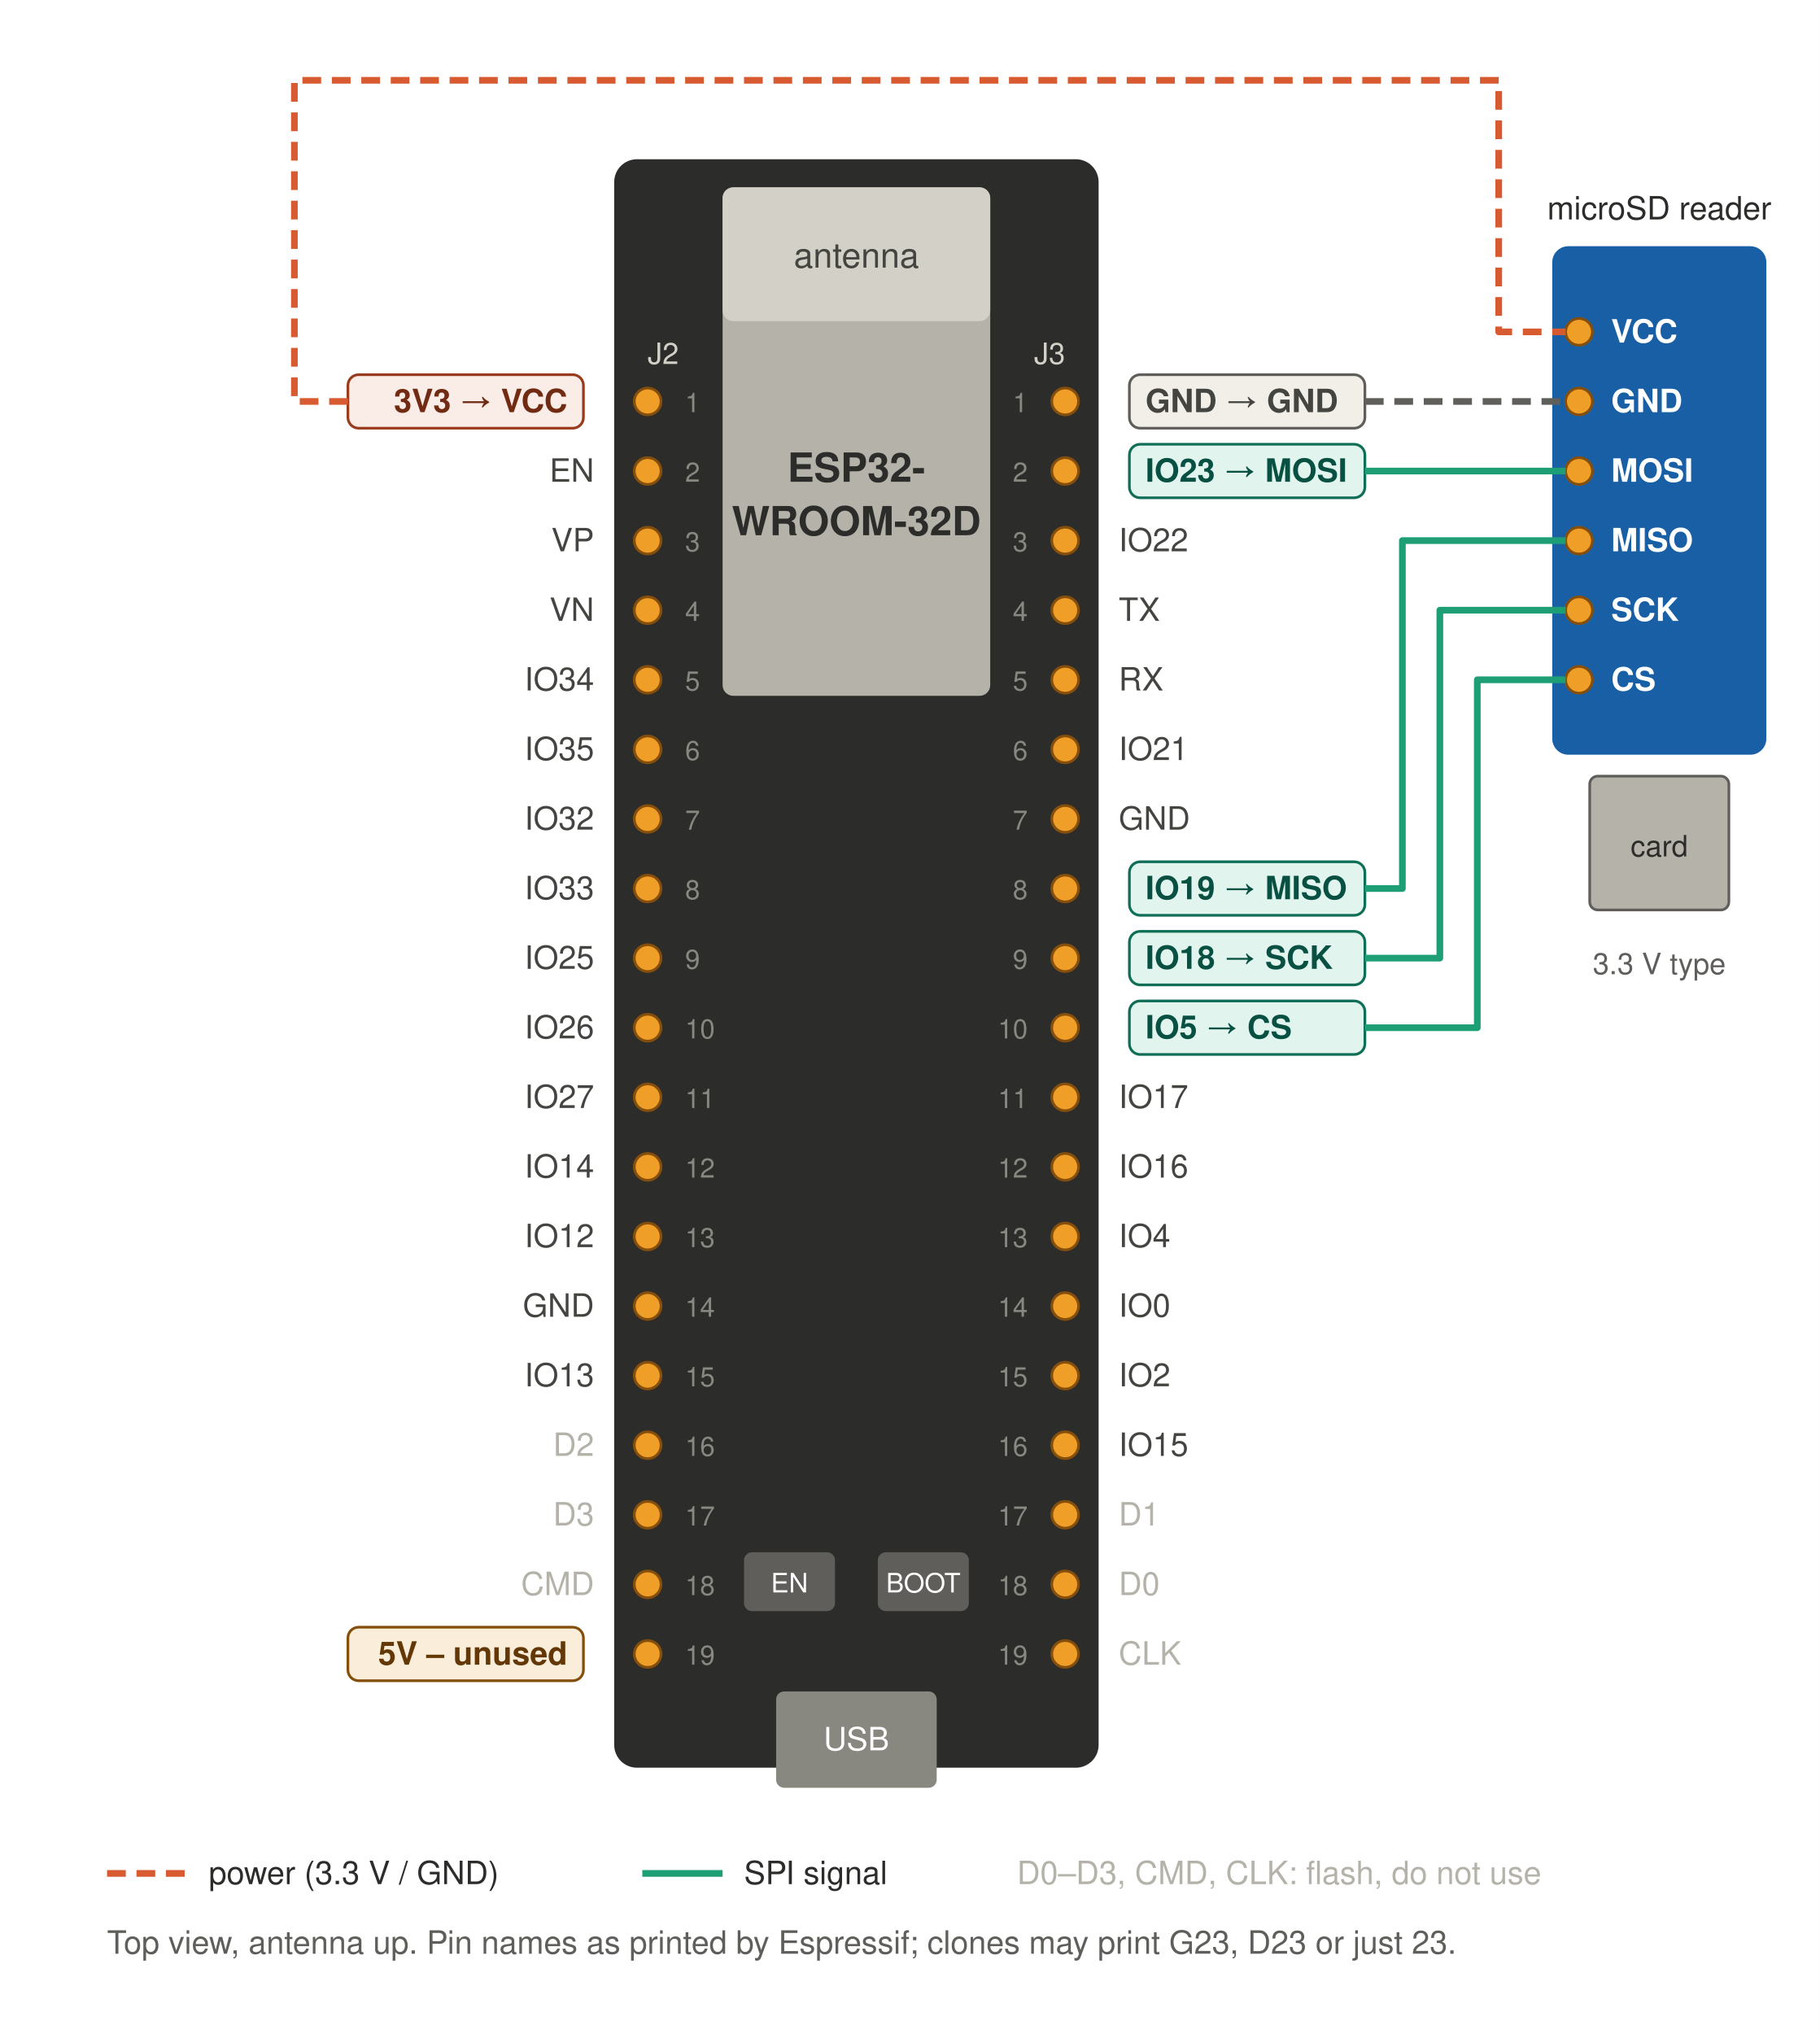
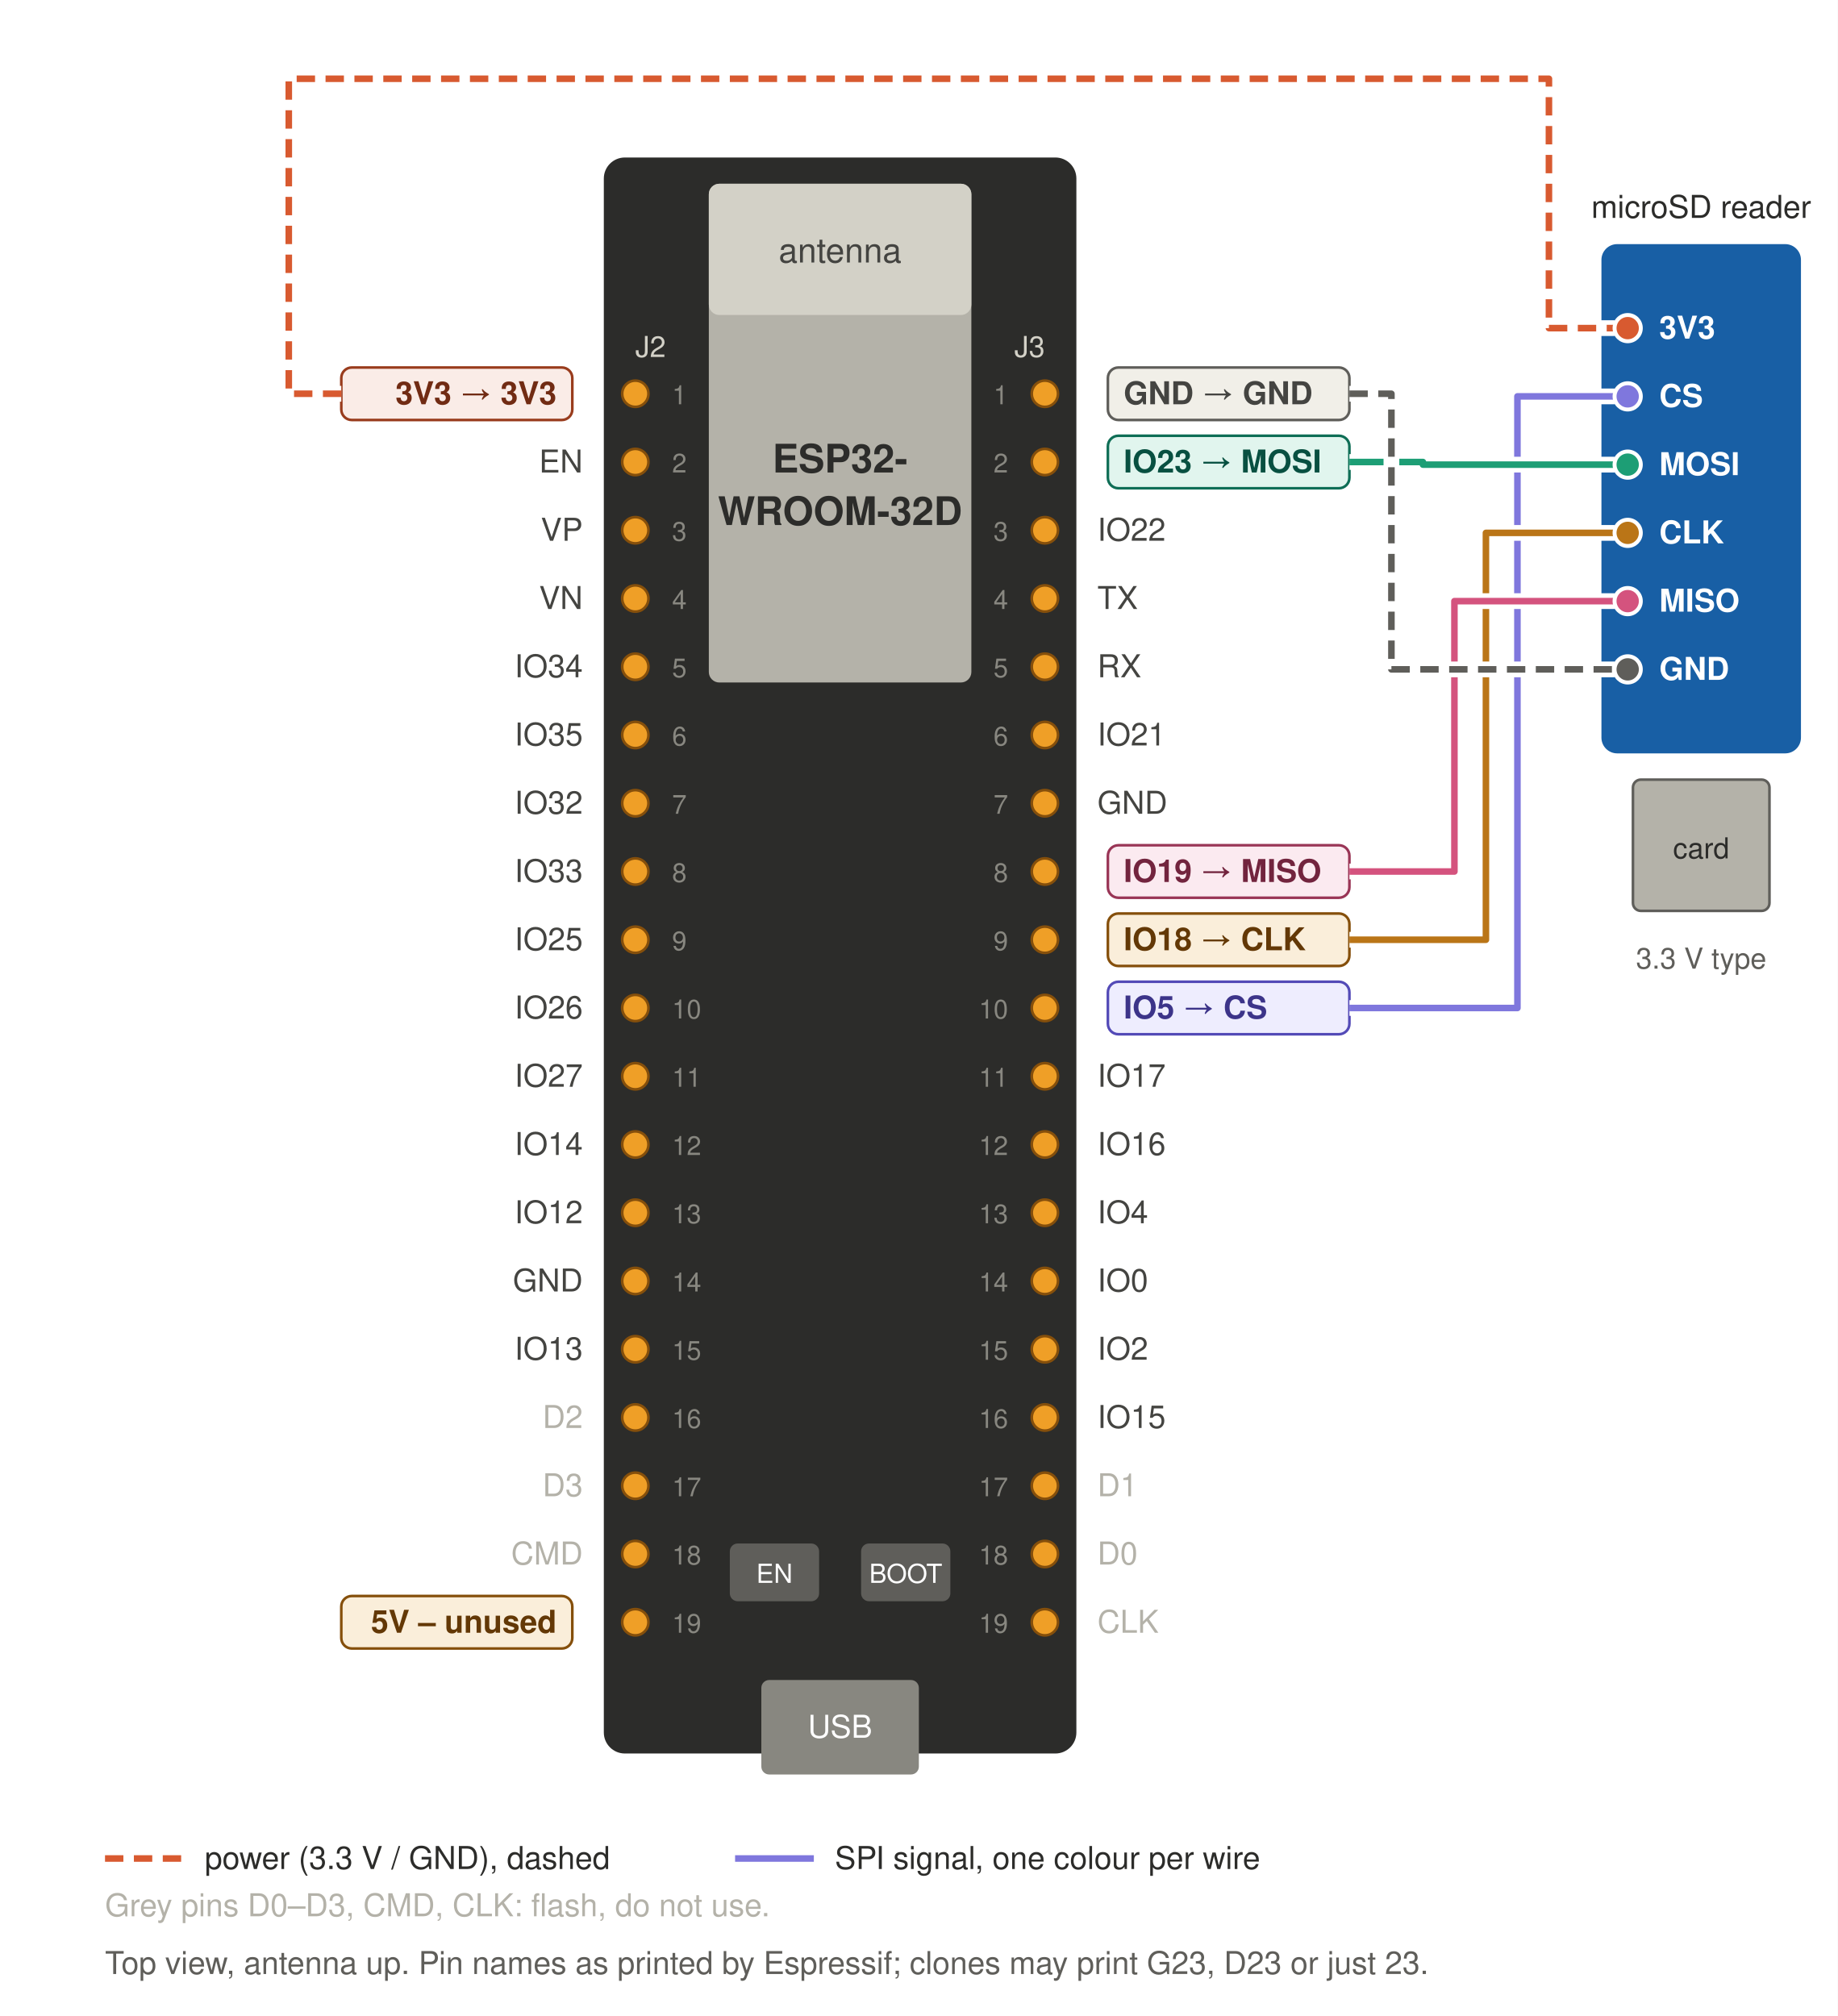
- <svg xmlns="http://www.w3.org/2000/svg" width="680" height="760" viewBox="0 0 680 760" font-family="Helvetica, Arial, sans-serif">
-   <rect width="680" height="760" fill="#ffffff" />
-   <rect x="230" y="60" width="180" height="600" rx="8" fill="#2C2C2A" stroke="#2C2C2A" />
+ <svg xmlns="http://www.w3.org/2000/svg" width="700" height="768" viewBox="0 0 700 768" font-family="Helvetica, Arial, sans-serif">
+   <rect width="700" height="768" fill="#ffffff" />
+   <rect x="230" y="60" width="180" height="608" rx="8" fill="#2C2C2A" />
  <rect x="270" y="70" width="100" height="190" rx="4" fill="#B4B2A9" />
  <rect x="270" y="70" width="100" height="50" rx="4" fill="#D3D1C7" />
  <text x="320.0" y="100" font-size="13" text-anchor="middle" fill="#444441">antenna</text>
  <text x="320.0" y="180" font-size="15" font-weight="bold" text-anchor="middle" fill="#2C2C2A">ESP32-</text>
  <text x="320.0" y="200" font-size="15" font-weight="bold" text-anchor="middle" fill="#2C2C2A">WROOM-32D</text>
-   <rect x="290.0" y="632" width="60" height="36" rx="3" fill="#888780" />
-   <text x="320.0" y="654" font-size="12" text-anchor="middle" fill="#ffffff">USB</text>
-   <rect x="278" y="580" width="34" height="22" rx="3" fill="#5F5E5A" />
-   <text x="295" y="595" font-size="10" text-anchor="middle" fill="#fff">EN</text>
-   <rect x="328" y="580" width="34" height="22" rx="3" fill="#5F5E5A" />
-   <text x="345" y="595" font-size="10" text-anchor="middle" fill="#fff">BOOT</text>
+   <rect x="290.0" y="640" width="60" height="36" rx="3" fill="#888780" />
+   <text x="320.0" y="662" font-size="12" text-anchor="middle" fill="#ffffff">USB</text>
+   <rect x="278" y="588" width="34" height="22" rx="3" fill="#5F5E5A" />
+   <text x="295" y="603" font-size="10" text-anchor="middle" fill="#fff">EN</text>
+   <rect x="328" y="588" width="34" height="22" rx="3" fill="#5F5E5A" />
+   <text x="345" y="603" font-size="10" text-anchor="middle" fill="#fff">BOOT</text>
  <text x="242" y="136" font-size="11" fill="#D3D1C7">J2</text>
  <text x="398" y="136" font-size="11" text-anchor="end" fill="#D3D1C7">J3</text>
  <circle cx="242" cy="150" r="5" fill="#EF9F27" stroke="#854F0B" stroke-width="1" />
  <circle cx="398" cy="150" r="5" fill="#EF9F27" stroke="#854F0B" stroke-width="1" />
-   <rect x="130" y="140" width="88" height="20" rx="4" fill="#FAECE7" stroke="#993C1D" stroke-width="1" />
-   <text x="212" y="154" font-size="12" font-weight="bold" text-anchor="end" fill="#712B13">3V3 → VCC</text>
  <text x="256" y="154" font-size="10" fill="#888780">1</text>
  <text x="384" y="154" font-size="10" text-anchor="end" fill="#888780">1</text>
-   <rect x="422" y="140" width="88" height="20" rx="4" fill="#F1EFE8" stroke="#5F5E5A" stroke-width="1" />
+   <rect x="130" y="140" width="88" height="20" rx="4" fill="#FAECE7" stroke="#993C1D" stroke-width="1" />
+   <text x="212" y="154" font-size="12" font-weight="bold" text-anchor="end" fill="#712B13">3V3 → 3V3</text>
+   <rect x="422" y="140" width="92" height="20" rx="4" fill="#F1EFE8" stroke="#5F5E5A" stroke-width="1" />
  <text x="428" y="154" font-size="12" font-weight="bold" text-anchor="start" fill="#444441">GND → GND</text>
  <circle cx="242" cy="176" r="5" fill="#EF9F27" stroke="#854F0B" stroke-width="1" />
  <circle cx="398" cy="176" r="5" fill="#EF9F27" stroke="#854F0B" stroke-width="1" />
-   <text x="222" y="180" font-size="12" text-anchor="end" fill="#444441">EN</text>
  <text x="256" y="180" font-size="10" fill="#888780">2</text>
  <text x="384" y="180" font-size="10" text-anchor="end" fill="#888780">2</text>
-   <rect x="422" y="166" width="88" height="20" rx="4" fill="#E1F5EE" stroke="#0F6E56" stroke-width="1" />
+   <text x="222" y="180" font-size="12" text-anchor="end" fill="#444441">EN</text>
+   <rect x="422" y="166" width="92" height="20" rx="4" fill="#E1F5EE" stroke="#0F6E56" stroke-width="1" />
  <text x="428" y="180" font-size="12" font-weight="bold" text-anchor="start" fill="#085041">IO23 → MOSI</text>
  <circle cx="242" cy="202" r="5" fill="#EF9F27" stroke="#854F0B" stroke-width="1" />
  <circle cx="398" cy="202" r="5" fill="#EF9F27" stroke="#854F0B" stroke-width="1" />
-   <text x="222" y="206" font-size="12" text-anchor="end" fill="#444441">VP</text>
  <text x="256" y="206" font-size="10" fill="#888780">3</text>
  <text x="384" y="206" font-size="10" text-anchor="end" fill="#888780">3</text>
+   <text x="222" y="206" font-size="12" text-anchor="end" fill="#444441">VP</text>
  <text x="418" y="206" font-size="12" fill="#444441">IO22</text>
  <circle cx="242" cy="228" r="5" fill="#EF9F27" stroke="#854F0B" stroke-width="1" />
  <circle cx="398" cy="228" r="5" fill="#EF9F27" stroke="#854F0B" stroke-width="1" />
-   <text x="222" y="232" font-size="12" text-anchor="end" fill="#444441">VN</text>
  <text x="256" y="232" font-size="10" fill="#888780">4</text>
  <text x="384" y="232" font-size="10" text-anchor="end" fill="#888780">4</text>
+   <text x="222" y="232" font-size="12" text-anchor="end" fill="#444441">VN</text>
  <text x="418" y="232" font-size="12" fill="#444441">TX</text>
  <circle cx="242" cy="254" r="5" fill="#EF9F27" stroke="#854F0B" stroke-width="1" />
  <circle cx="398" cy="254" r="5" fill="#EF9F27" stroke="#854F0B" stroke-width="1" />
-   <text x="222" y="258" font-size="12" text-anchor="end" fill="#444441">IO34</text>
  <text x="256" y="258" font-size="10" fill="#888780">5</text>
  <text x="384" y="258" font-size="10" text-anchor="end" fill="#888780">5</text>
+   <text x="222" y="258" font-size="12" text-anchor="end" fill="#444441">IO34</text>
  <text x="418" y="258" font-size="12" fill="#444441">RX</text>
  <circle cx="242" cy="280" r="5" fill="#EF9F27" stroke="#854F0B" stroke-width="1" />
  <circle cx="398" cy="280" r="5" fill="#EF9F27" stroke="#854F0B" stroke-width="1" />
-   <text x="222" y="284" font-size="12" text-anchor="end" fill="#444441">IO35</text>
  <text x="256" y="284" font-size="10" fill="#888780">6</text>
  <text x="384" y="284" font-size="10" text-anchor="end" fill="#888780">6</text>
+   <text x="222" y="284" font-size="12" text-anchor="end" fill="#444441">IO35</text>
  <text x="418" y="284" font-size="12" fill="#444441">IO21</text>
  <circle cx="242" cy="306" r="5" fill="#EF9F27" stroke="#854F0B" stroke-width="1" />
  <circle cx="398" cy="306" r="5" fill="#EF9F27" stroke="#854F0B" stroke-width="1" />
-   <text x="222" y="310" font-size="12" text-anchor="end" fill="#444441">IO32</text>
  <text x="256" y="310" font-size="10" fill="#888780">7</text>
  <text x="384" y="310" font-size="10" text-anchor="end" fill="#888780">7</text>
+   <text x="222" y="310" font-size="12" text-anchor="end" fill="#444441">IO32</text>
  <text x="418" y="310" font-size="12" fill="#444441">GND</text>
  <circle cx="242" cy="332" r="5" fill="#EF9F27" stroke="#854F0B" stroke-width="1" />
  <circle cx="398" cy="332" r="5" fill="#EF9F27" stroke="#854F0B" stroke-width="1" />
-   <text x="222" y="336" font-size="12" text-anchor="end" fill="#444441">IO33</text>
  <text x="256" y="336" font-size="10" fill="#888780">8</text>
  <text x="384" y="336" font-size="10" text-anchor="end" fill="#888780">8</text>
-   <rect x="422" y="322" width="88" height="20" rx="4" fill="#E1F5EE" stroke="#0F6E56" stroke-width="1" />
-   <text x="428" y="336" font-size="12" font-weight="bold" text-anchor="start" fill="#085041">IO19 → MISO</text>
+   <text x="222" y="336" font-size="12" text-anchor="end" fill="#444441">IO33</text>
+   <rect x="422" y="322" width="92" height="20" rx="4" fill="#FBEAF0" stroke="#993556" stroke-width="1" />
+   <text x="428" y="336" font-size="12" font-weight="bold" text-anchor="start" fill="#72243E">IO19 → MISO</text>
  <circle cx="242" cy="358" r="5" fill="#EF9F27" stroke="#854F0B" stroke-width="1" />
  <circle cx="398" cy="358" r="5" fill="#EF9F27" stroke="#854F0B" stroke-width="1" />
-   <text x="222" y="362" font-size="12" text-anchor="end" fill="#444441">IO25</text>
  <text x="256" y="362" font-size="10" fill="#888780">9</text>
  <text x="384" y="362" font-size="10" text-anchor="end" fill="#888780">9</text>
-   <rect x="422" y="348" width="88" height="20" rx="4" fill="#E1F5EE" stroke="#0F6E56" stroke-width="1" />
-   <text x="428" y="362" font-size="12" font-weight="bold" text-anchor="start" fill="#085041">IO18 → SCK</text>
+   <text x="222" y="362" font-size="12" text-anchor="end" fill="#444441">IO25</text>
+   <rect x="422" y="348" width="92" height="20" rx="4" fill="#FAEEDA" stroke="#854F0B" stroke-width="1" />
+   <text x="428" y="362" font-size="12" font-weight="bold" text-anchor="start" fill="#633806">IO18 → CLK</text>
  <circle cx="242" cy="384" r="5" fill="#EF9F27" stroke="#854F0B" stroke-width="1" />
  <circle cx="398" cy="384" r="5" fill="#EF9F27" stroke="#854F0B" stroke-width="1" />
-   <text x="222" y="388" font-size="12" text-anchor="end" fill="#444441">IO26</text>
  <text x="256" y="388" font-size="10" fill="#888780">10</text>
  <text x="384" y="388" font-size="10" text-anchor="end" fill="#888780">10</text>
-   <rect x="422" y="374" width="88" height="20" rx="4" fill="#E1F5EE" stroke="#0F6E56" stroke-width="1" />
-   <text x="428" y="388" font-size="12" font-weight="bold" text-anchor="start" fill="#085041">IO5 → CS</text>
+   <text x="222" y="388" font-size="12" text-anchor="end" fill="#444441">IO26</text>
+   <rect x="422" y="374" width="92" height="20" rx="4" fill="#EEEDFE" stroke="#534AB7" stroke-width="1" />
+   <text x="428" y="388" font-size="12" font-weight="bold" text-anchor="start" fill="#3C3489">IO5 → CS</text>
  <circle cx="242" cy="410" r="5" fill="#EF9F27" stroke="#854F0B" stroke-width="1" />
  <circle cx="398" cy="410" r="5" fill="#EF9F27" stroke="#854F0B" stroke-width="1" />
-   <text x="222" y="414" font-size="12" text-anchor="end" fill="#444441">IO27</text>
  <text x="256" y="414" font-size="10" fill="#888780">11</text>
  <text x="384" y="414" font-size="10" text-anchor="end" fill="#888780">11</text>
+   <text x="222" y="414" font-size="12" text-anchor="end" fill="#444441">IO27</text>
  <text x="418" y="414" font-size="12" fill="#444441">IO17</text>
  <circle cx="242" cy="436" r="5" fill="#EF9F27" stroke="#854F0B" stroke-width="1" />
  <circle cx="398" cy="436" r="5" fill="#EF9F27" stroke="#854F0B" stroke-width="1" />
-   <text x="222" y="440" font-size="12" text-anchor="end" fill="#444441">IO14</text>
  <text x="256" y="440" font-size="10" fill="#888780">12</text>
  <text x="384" y="440" font-size="10" text-anchor="end" fill="#888780">12</text>
+   <text x="222" y="440" font-size="12" text-anchor="end" fill="#444441">IO14</text>
  <text x="418" y="440" font-size="12" fill="#444441">IO16</text>
  <circle cx="242" cy="462" r="5" fill="#EF9F27" stroke="#854F0B" stroke-width="1" />
  <circle cx="398" cy="462" r="5" fill="#EF9F27" stroke="#854F0B" stroke-width="1" />
-   <text x="222" y="466" font-size="12" text-anchor="end" fill="#444441">IO12</text>
  <text x="256" y="466" font-size="10" fill="#888780">13</text>
  <text x="384" y="466" font-size="10" text-anchor="end" fill="#888780">13</text>
+   <text x="222" y="466" font-size="12" text-anchor="end" fill="#444441">IO12</text>
  <text x="418" y="466" font-size="12" fill="#444441">IO4</text>
  <circle cx="242" cy="488" r="5" fill="#EF9F27" stroke="#854F0B" stroke-width="1" />
  <circle cx="398" cy="488" r="5" fill="#EF9F27" stroke="#854F0B" stroke-width="1" />
-   <text x="222" y="492" font-size="12" text-anchor="end" fill="#444441">GND</text>
  <text x="256" y="492" font-size="10" fill="#888780">14</text>
  <text x="384" y="492" font-size="10" text-anchor="end" fill="#888780">14</text>
+   <text x="222" y="492" font-size="12" text-anchor="end" fill="#444441">GND</text>
  <text x="418" y="492" font-size="12" fill="#444441">IO0</text>
  <circle cx="242" cy="514" r="5" fill="#EF9F27" stroke="#854F0B" stroke-width="1" />
  <circle cx="398" cy="514" r="5" fill="#EF9F27" stroke="#854F0B" stroke-width="1" />
-   <text x="222" y="518" font-size="12" text-anchor="end" fill="#444441">IO13</text>
  <text x="256" y="518" font-size="10" fill="#888780">15</text>
  <text x="384" y="518" font-size="10" text-anchor="end" fill="#888780">15</text>
+   <text x="222" y="518" font-size="12" text-anchor="end" fill="#444441">IO13</text>
  <text x="418" y="518" font-size="12" fill="#444441">IO2</text>
  <circle cx="242" cy="540" r="5" fill="#EF9F27" stroke="#854F0B" stroke-width="1" />
  <circle cx="398" cy="540" r="5" fill="#EF9F27" stroke="#854F0B" stroke-width="1" />
-   <text x="222" y="544" font-size="12" text-anchor="end" fill="#B4B2A9">D2</text>
  <text x="256" y="544" font-size="10" fill="#888780">16</text>
  <text x="384" y="544" font-size="10" text-anchor="end" fill="#888780">16</text>
+   <text x="222" y="544" font-size="12" text-anchor="end" fill="#B4B2A9">D2</text>
  <text x="418" y="544" font-size="12" fill="#444441">IO15</text>
  <circle cx="242" cy="566" r="5" fill="#EF9F27" stroke="#854F0B" stroke-width="1" />
  <circle cx="398" cy="566" r="5" fill="#EF9F27" stroke="#854F0B" stroke-width="1" />
-   <text x="222" y="570" font-size="12" text-anchor="end" fill="#B4B2A9">D3</text>
  <text x="256" y="570" font-size="10" fill="#888780">17</text>
  <text x="384" y="570" font-size="10" text-anchor="end" fill="#888780">17</text>
+   <text x="222" y="570" font-size="12" text-anchor="end" fill="#B4B2A9">D3</text>
  <text x="418" y="570" font-size="12" fill="#B4B2A9">D1</text>
  <circle cx="242" cy="592" r="5" fill="#EF9F27" stroke="#854F0B" stroke-width="1" />
  <circle cx="398" cy="592" r="5" fill="#EF9F27" stroke="#854F0B" stroke-width="1" />
-   <text x="222" y="596" font-size="12" text-anchor="end" fill="#B4B2A9">CMD</text>
  <text x="256" y="596" font-size="10" fill="#888780">18</text>
  <text x="384" y="596" font-size="10" text-anchor="end" fill="#888780">18</text>
+   <text x="222" y="596" font-size="12" text-anchor="end" fill="#B4B2A9">CMD</text>
  <text x="418" y="596" font-size="12" fill="#B4B2A9">D0</text>
  <circle cx="242" cy="618" r="5" fill="#EF9F27" stroke="#854F0B" stroke-width="1" />
  <circle cx="398" cy="618" r="5" fill="#EF9F27" stroke="#854F0B" stroke-width="1" />
+   <text x="256" y="622" font-size="10" fill="#888780">19</text>
+   <text x="384" y="622" font-size="10" text-anchor="end" fill="#888780">19</text>
  <rect x="130" y="608" width="88" height="20" rx="4" fill="#FAEEDA" stroke="#854F0B" stroke-width="1" />
  <text x="212" y="622" font-size="12" font-weight="bold" text-anchor="end" fill="#633806">5V – unused</text>
-   <text x="256" y="622" font-size="10" fill="#888780">19</text>
-   <text x="384" y="622" font-size="10" text-anchor="end" fill="#888780">19</text>
  <text x="418" y="622" font-size="12" fill="#B4B2A9">CLK</text>
-   <rect x="580" y="92" width="80" height="190" rx="6" fill="#185FA5" />
-   <rect x="594" y="290" width="52" height="50" rx="3" fill="#B4B2A9" stroke="#5F5E5A" />
-   <text x="620.0" y="320" font-size="11" text-anchor="middle" fill="#2C2C2A">card</text>
-   <circle cx="590" cy="124" r="5" fill="#EF9F27" stroke="#854F0B" />
-   <text x="602" y="128" font-size="12" font-weight="bold" fill="#ffffff">VCC</text>
-   <circle cx="590" cy="150" r="5" fill="#EF9F27" stroke="#854F0B" />
-   <text x="602" y="154" font-size="12" font-weight="bold" fill="#ffffff">GND</text>
-   <circle cx="590" cy="176" r="5" fill="#EF9F27" stroke="#854F0B" />
-   <text x="602" y="180" font-size="12" font-weight="bold" fill="#ffffff">MOSI</text>
-   <circle cx="590" cy="202" r="5" fill="#EF9F27" stroke="#854F0B" />
-   <text x="602" y="206" font-size="12" font-weight="bold" fill="#ffffff">MISO</text>
-   <circle cx="590" cy="228" r="5" fill="#EF9F27" stroke="#854F0B" />
-   <text x="602" y="232" font-size="12" font-weight="bold" fill="#ffffff">SCK</text>
-   <circle cx="590" cy="254" r="5" fill="#EF9F27" stroke="#854F0B" />
-   <text x="602" y="258" font-size="12" font-weight="bold" fill="#ffffff">CS</text>
-   <text x="620.0" y="82" font-size="12" text-anchor="middle" fill="#2C2C2A">microSD reader</text>
-   <text x="620.0" y="364" font-size="11" text-anchor="middle" fill="#5F5E5A">3.3 V type</text>
-   <polyline points="130,150 110,150 110,30 560,30 560,124 585,124" fill="none" stroke="#D85A30" stroke-width="2.5" stroke-linejoin="round" stroke-dasharray="7 4" />
-   <polyline points="510,150 585,150" fill="none" stroke="#5F5E5A" stroke-width="2.5" stroke-linejoin="round" stroke-dasharray="7 4" />
-   <polyline points="510,176 585,176" fill="none" stroke="#1D9E75" stroke-width="2.5" stroke-linejoin="round" />
-   <polyline points="510,332 524,332 524,202 585,202" fill="none" stroke="#1D9E75" stroke-width="2.5" stroke-linejoin="round" />
-   <polyline points="510,358 538,358 538,228 585,228" fill="none" stroke="#1D9E75" stroke-width="2.5" stroke-linejoin="round" />
-   <polyline points="510,384 552,384 552,254 585,254" fill="none" stroke="#1D9E75" stroke-width="2.5" stroke-linejoin="round" />
-   <line x1="40" y1="700" x2="70" y2="700" stroke="#D85A30" stroke-width="2.5" stroke-dasharray="7 4" />
-   <text x="78" y="704" font-size="12" fill="#2C2C2A">power (3.3 V / GND)</text>
-   <line x1="240" y1="700" x2="270" y2="700" stroke="#1D9E75" stroke-width="2.5" />
-   <text x="278" y="704" font-size="12" fill="#2C2C2A">SPI signal</text>
-   <text x="380" y="704" font-size="12" fill="#B4B2A9">D0–D3, CMD, CLK: flash, do not use</text>
-   <text x="40" y="730" font-size="12" fill="#5F5E5A">Top view, antenna up. Pin names as printed by Espressif; clones may print G23, D23 or just 23.</text>
+   <rect x="610" y="93" width="76" height="194" rx="6" fill="#185FA5" />
+   <rect x="622" y="297" width="52" height="50" rx="3" fill="#B4B2A9" stroke="#5F5E5A" />
+   <text x="648.0" y="327" font-size="11" text-anchor="middle" fill="#2C2C2A">card</text>
+   <text x="648.0" y="369" font-size="11" text-anchor="middle" fill="#5F5E5A">3.3 V type</text>
+   <text x="648.0" y="83" font-size="12" text-anchor="middle" fill="#2C2C2A">microSD reader</text>
+   <polyline points="130,150 110,150 110,30 590,30 590,125 615,125" fill="none" stroke="#ffffff" stroke-width="6" stroke-linejoin="round" />
+   <polyline points="130,150 110,150 110,30 590,30 590,125 615,125" fill="none" stroke="#D85A30" stroke-width="2.5" stroke-linejoin="round" stroke-dasharray="7 4" />
+   <polyline points="514,384 578,384 578,151 615,151" fill="none" stroke="#ffffff" stroke-width="6" stroke-linejoin="round" />
+   <polyline points="514,384 578,384 578,151 615,151" fill="none" stroke="#7F77DD" stroke-width="2.5" stroke-linejoin="round" />
+   <polyline points="514,176 542,176 542,177 615,177" fill="none" stroke="#ffffff" stroke-width="6" stroke-linejoin="round" />
+   <polyline points="514,176 542,176 542,177 615,177" fill="none" stroke="#1D9E75" stroke-width="2.5" stroke-linejoin="round" />
+   <polyline points="514,358 566,358 566,203 615,203" fill="none" stroke="#ffffff" stroke-width="6" stroke-linejoin="round" />
+   <polyline points="514,358 566,358 566,203 615,203" fill="none" stroke="#BA7517" stroke-width="2.5" stroke-linejoin="round" />
+   <polyline points="514,332 554,332 554,229 615,229" fill="none" stroke="#ffffff" stroke-width="6" stroke-linejoin="round" />
+   <polyline points="514,332 554,332 554,229 615,229" fill="none" stroke="#D4537E" stroke-width="2.5" stroke-linejoin="round" />
+   <polyline points="514,150 530,150 530,255 615,255" fill="none" stroke="#ffffff" stroke-width="6" stroke-linejoin="round" />
+   <polyline points="514,150 530,150 530,255 615,255" fill="none" stroke="#5F5E5A" stroke-width="2.5" stroke-linejoin="round" stroke-dasharray="7 4" />
+   <circle cx="620" cy="125" r="5" fill="#D85A30" stroke="#ffffff" stroke-width="1.5" />
+   <text x="632" y="129" font-size="12" font-weight="bold" fill="#ffffff">3V3</text>
+   <circle cx="620" cy="151" r="5" fill="#7F77DD" stroke="#ffffff" stroke-width="1.5" />
+   <text x="632" y="155" font-size="12" font-weight="bold" fill="#ffffff">CS</text>
+   <circle cx="620" cy="177" r="5" fill="#1D9E75" stroke="#ffffff" stroke-width="1.5" />
+   <text x="632" y="181" font-size="12" font-weight="bold" fill="#ffffff">MOSI</text>
+   <circle cx="620" cy="203" r="5" fill="#BA7517" stroke="#ffffff" stroke-width="1.5" />
+   <text x="632" y="207" font-size="12" font-weight="bold" fill="#ffffff">CLK</text>
+   <circle cx="620" cy="229" r="5" fill="#D4537E" stroke="#ffffff" stroke-width="1.5" />
+   <text x="632" y="233" font-size="12" font-weight="bold" fill="#ffffff">MISO</text>
+   <circle cx="620" cy="255" r="5" fill="#5F5E5A" stroke="#ffffff" stroke-width="1.5" />
+   <text x="632" y="259" font-size="12" font-weight="bold" fill="#ffffff">GND</text>
+   <line x1="40" y1="708" x2="70" y2="708" stroke="#D85A30" stroke-width="2.5" stroke-dasharray="7 4" />
+   <text x="78" y="712" font-size="12" fill="#2C2C2A">power (3.3 V / GND), dashed</text>
+   <line x1="280" y1="708" x2="310" y2="708" stroke="#7F77DD" stroke-width="2.5" />
+   <text x="318" y="712" font-size="12" fill="#2C2C2A">SPI signal, one colour per wire</text>
+   <text x="40" y="730" font-size="12" fill="#B4B2A9">Grey pins D0–D3, CMD, CLK: flash, do not use.</text>
+   <text x="40" y="752" font-size="12" fill="#5F5E5A">Top view, antenna up. Pin names as printed by Espressif; clones may print G23, D23 or just 23.</text>
</svg>
